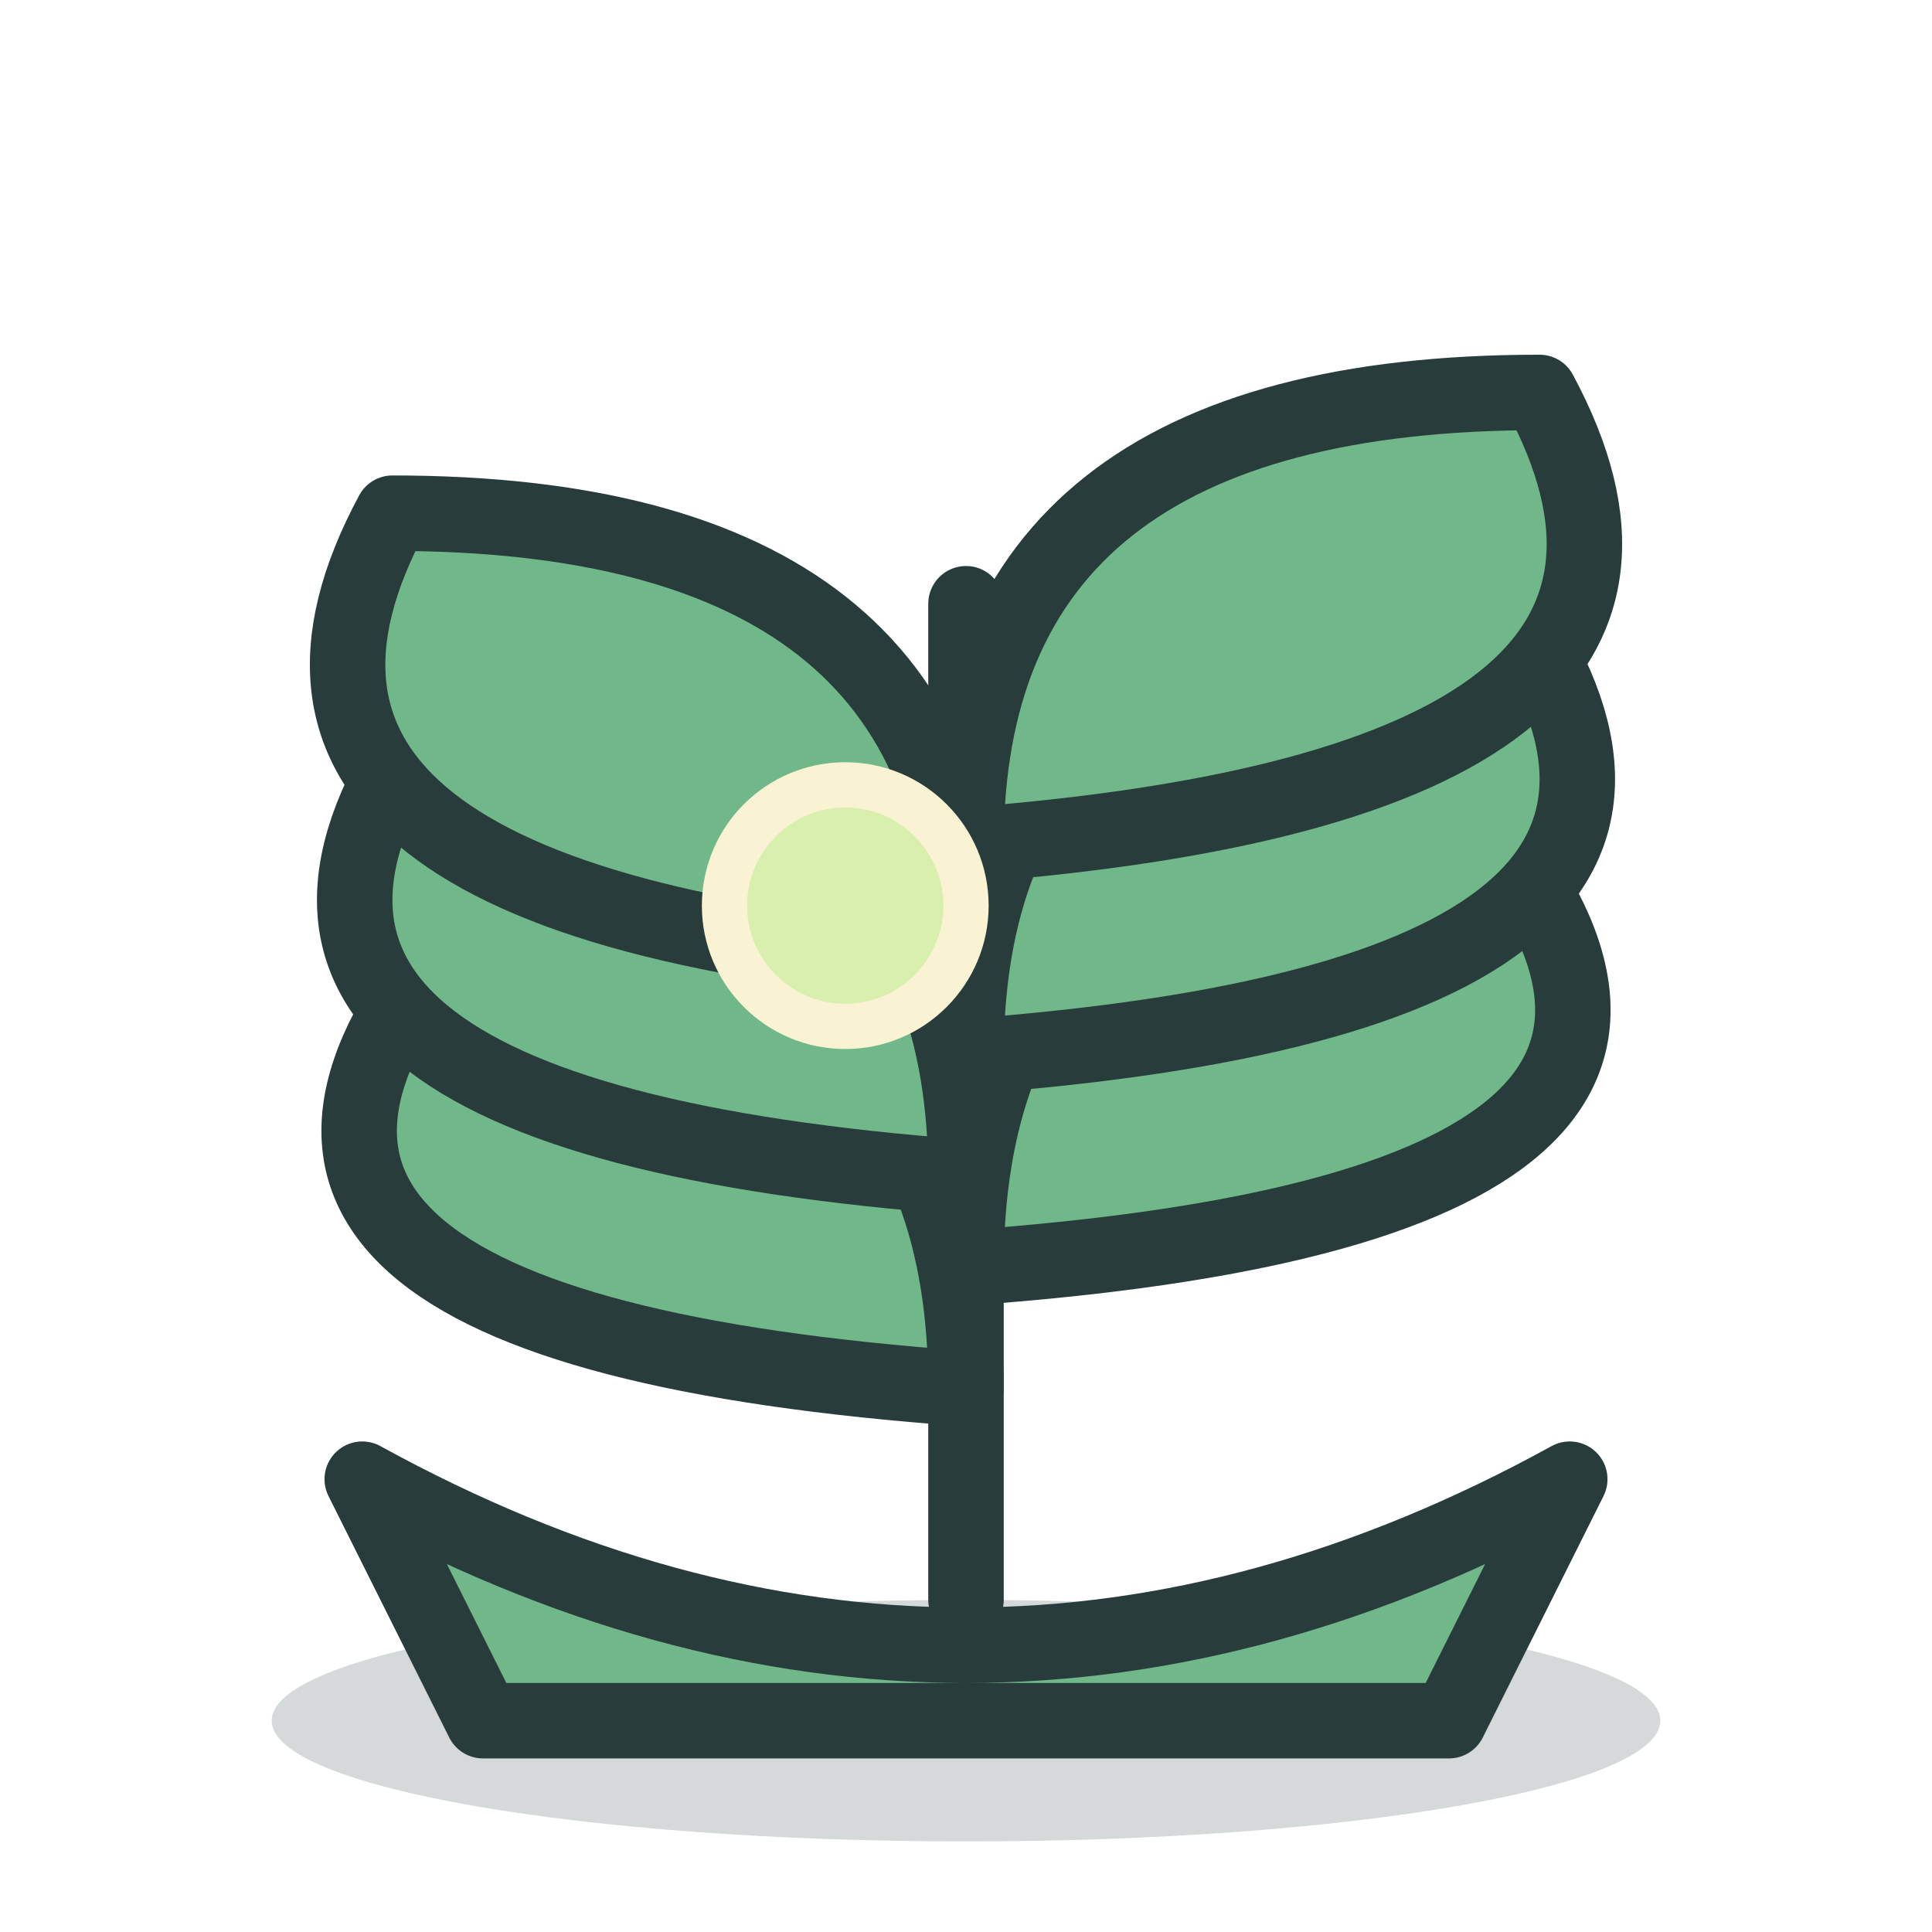
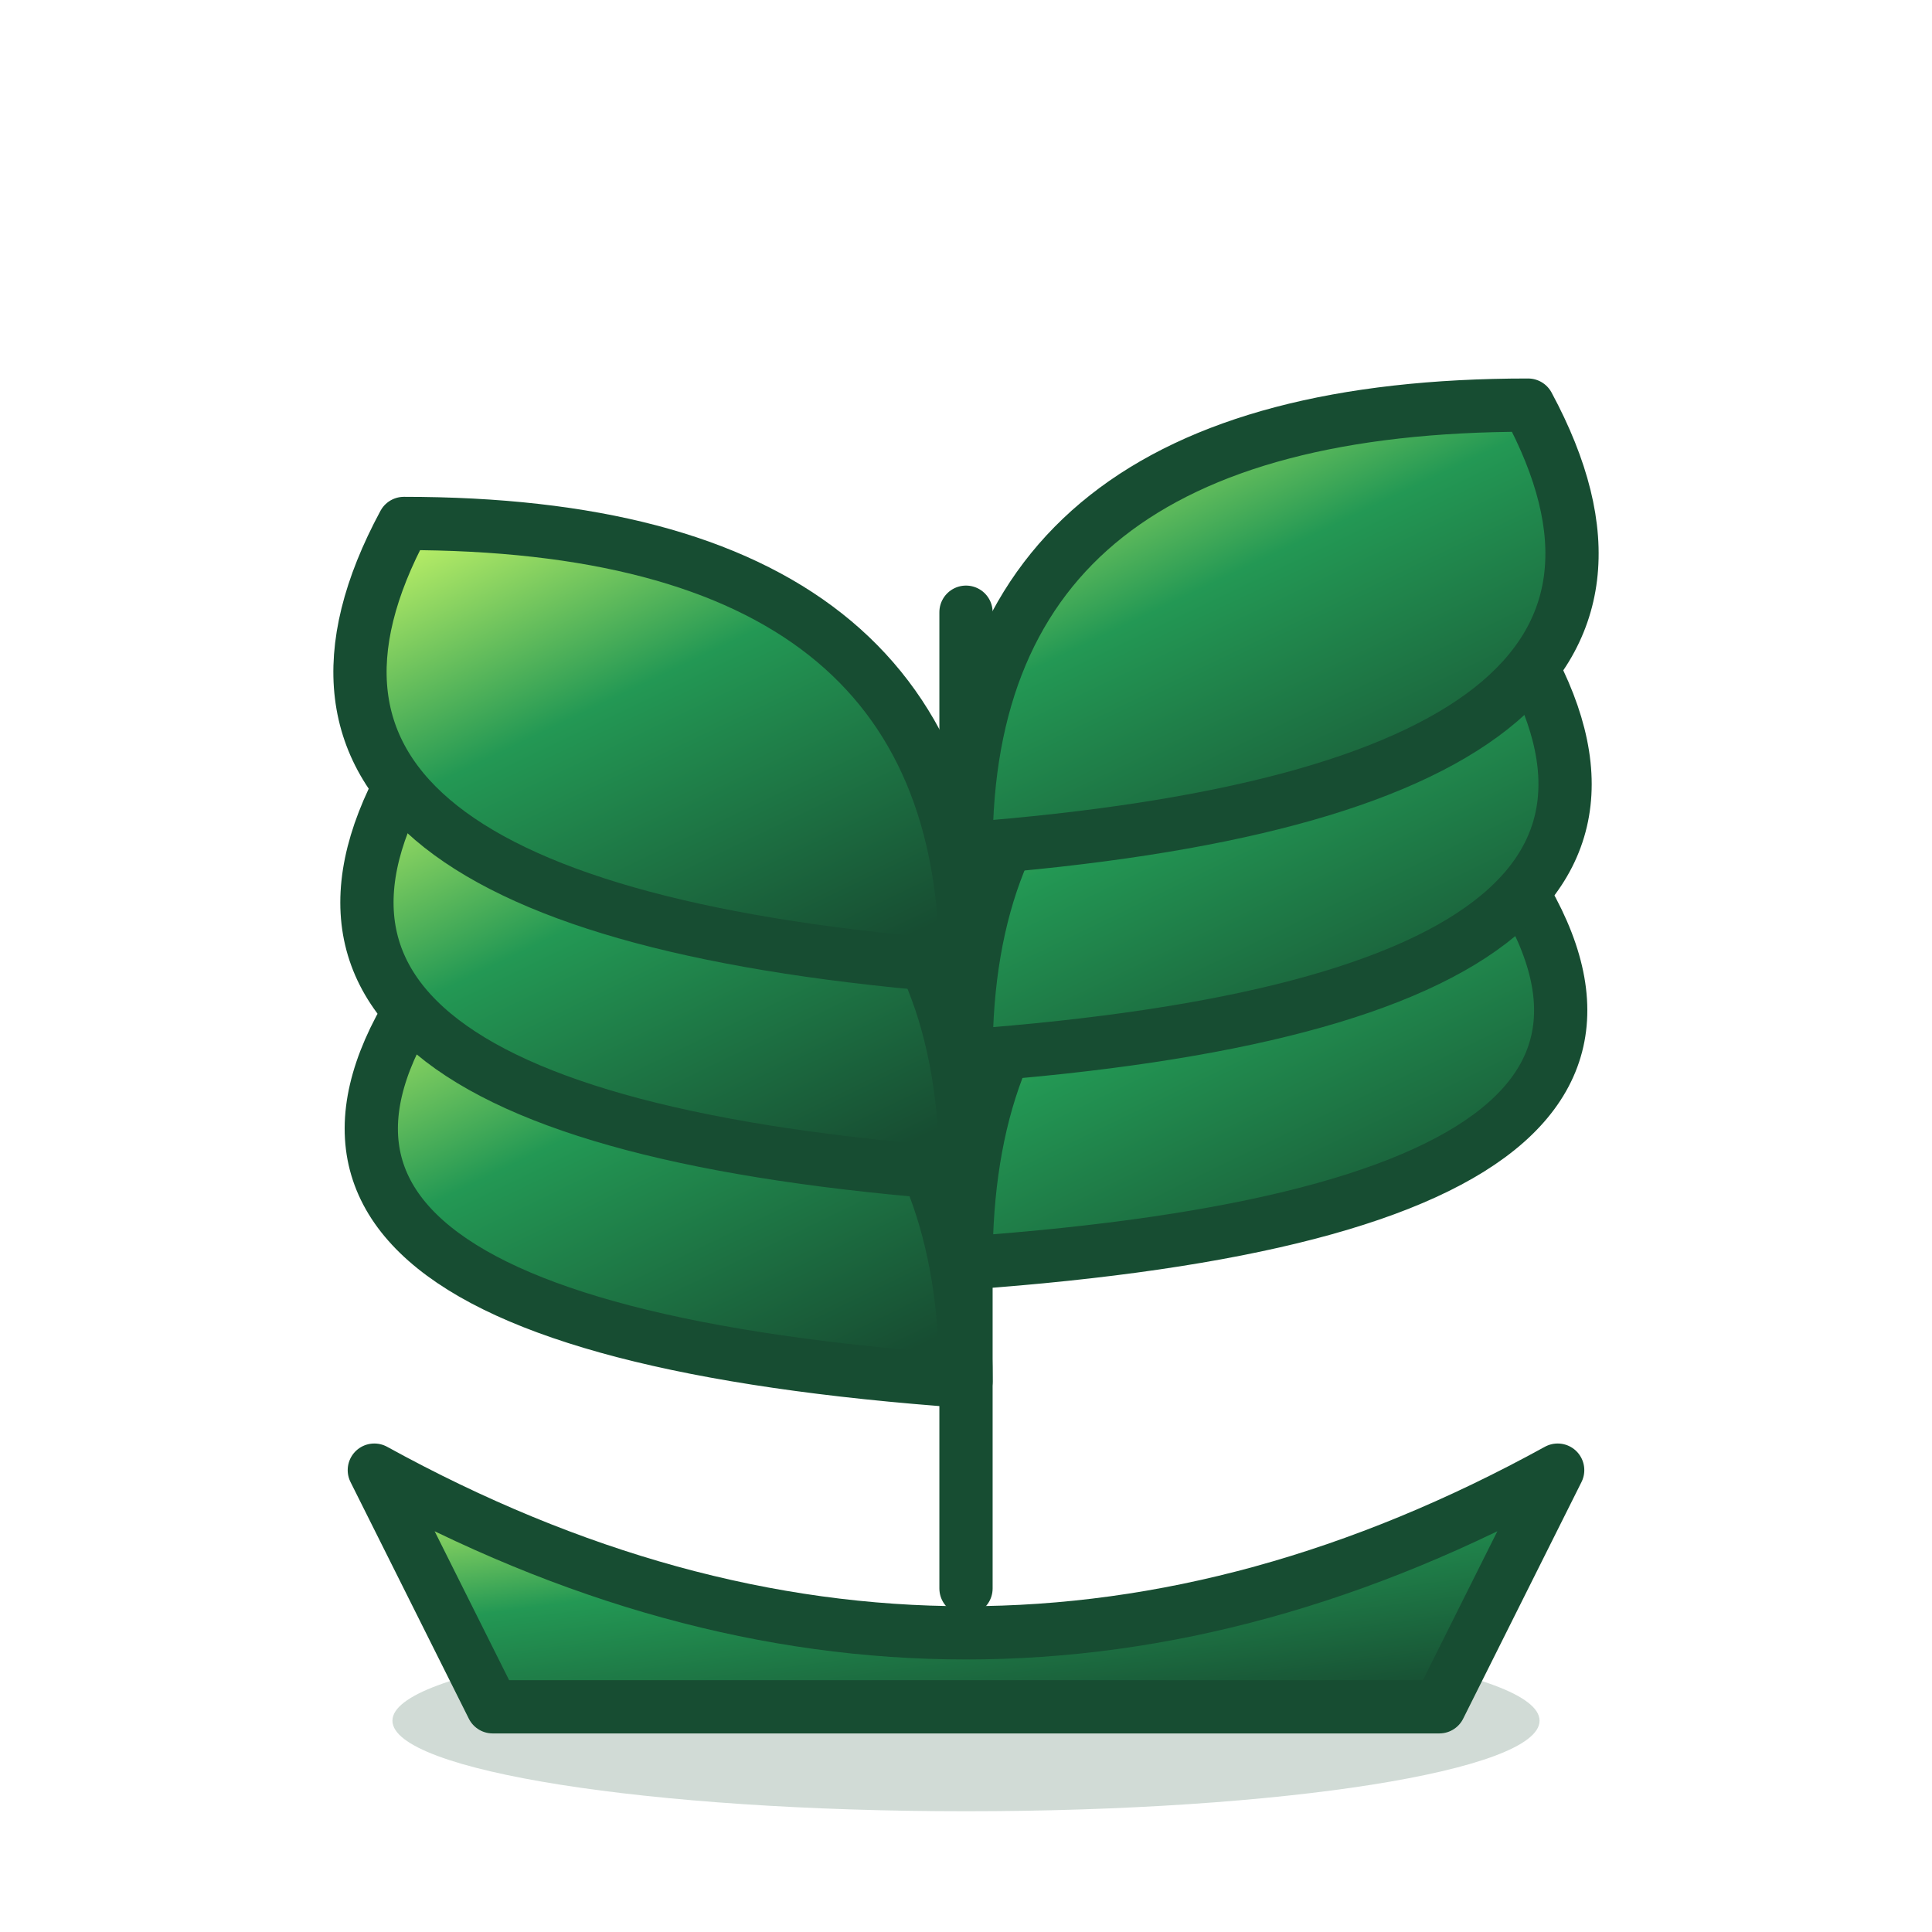
- <svg xmlns="http://www.w3.org/2000/svg" viewBox="0 0 64 64">
-   <ellipse cx="32" cy="57" rx="23" ry="4" fill="#182e2c" opacity=".18" />
-   <g fill="#70b889" stroke="#293c3c" stroke-width="2.5" stroke-linejoin="round" stroke-linecap="round">
+ <svg xmlns="http://www.w3.org/2000/svg" viewBox="0 0 64 64" data-family="leaf" data-rank="crafted" data-material="rounded foliage">
+   <defs>
+     <linearGradient id="m" x1=".15" y1="0" x2=".8" y2="1" gradientUnits="objectBoundingBox">
+       <stop stop-color="#bbef67" />
+       <stop offset=".4" stop-color="#239854" />
+       <stop offset="1" stop-color="#174d32" />
+     </linearGradient>
+   </defs>
+   <ellipse cx="32" cy="57" rx="19" ry="3" fill="#174d32" opacity=".20" />
+   <g transform="translate(32 34) scale(0.98) translate(-32 -34)" fill="url(#m)" stroke="#174d32" stroke-width="1.8" stroke-linejoin="round" stroke-linecap="round">
    <path d="M32 53V20" fill="none" />
    <path d="M32 46Q4 44 15 31Q32 31 32 46" />
    <path d="M32 42Q60 40 49 27Q32 27 32 42" />
    <path d="M32 39Q5 37 14 24Q32 24 32 39" />
    <path d="M32 35Q59 33 50 20Q32 20 32 35" />
    <path d="M32 32Q6 30 13 17Q32 17 32 32" />
    <path d="M32 28Q58 26 51 13Q32 13 32 28" />
    <path d="M12 49Q32 60 52 49L48 57H16Z" />
  </g>
-   <circle cx="28" cy="30" r="4" fill="#d8efae" stroke="#f9f3d3" stroke-width="1.5" />
</svg>
